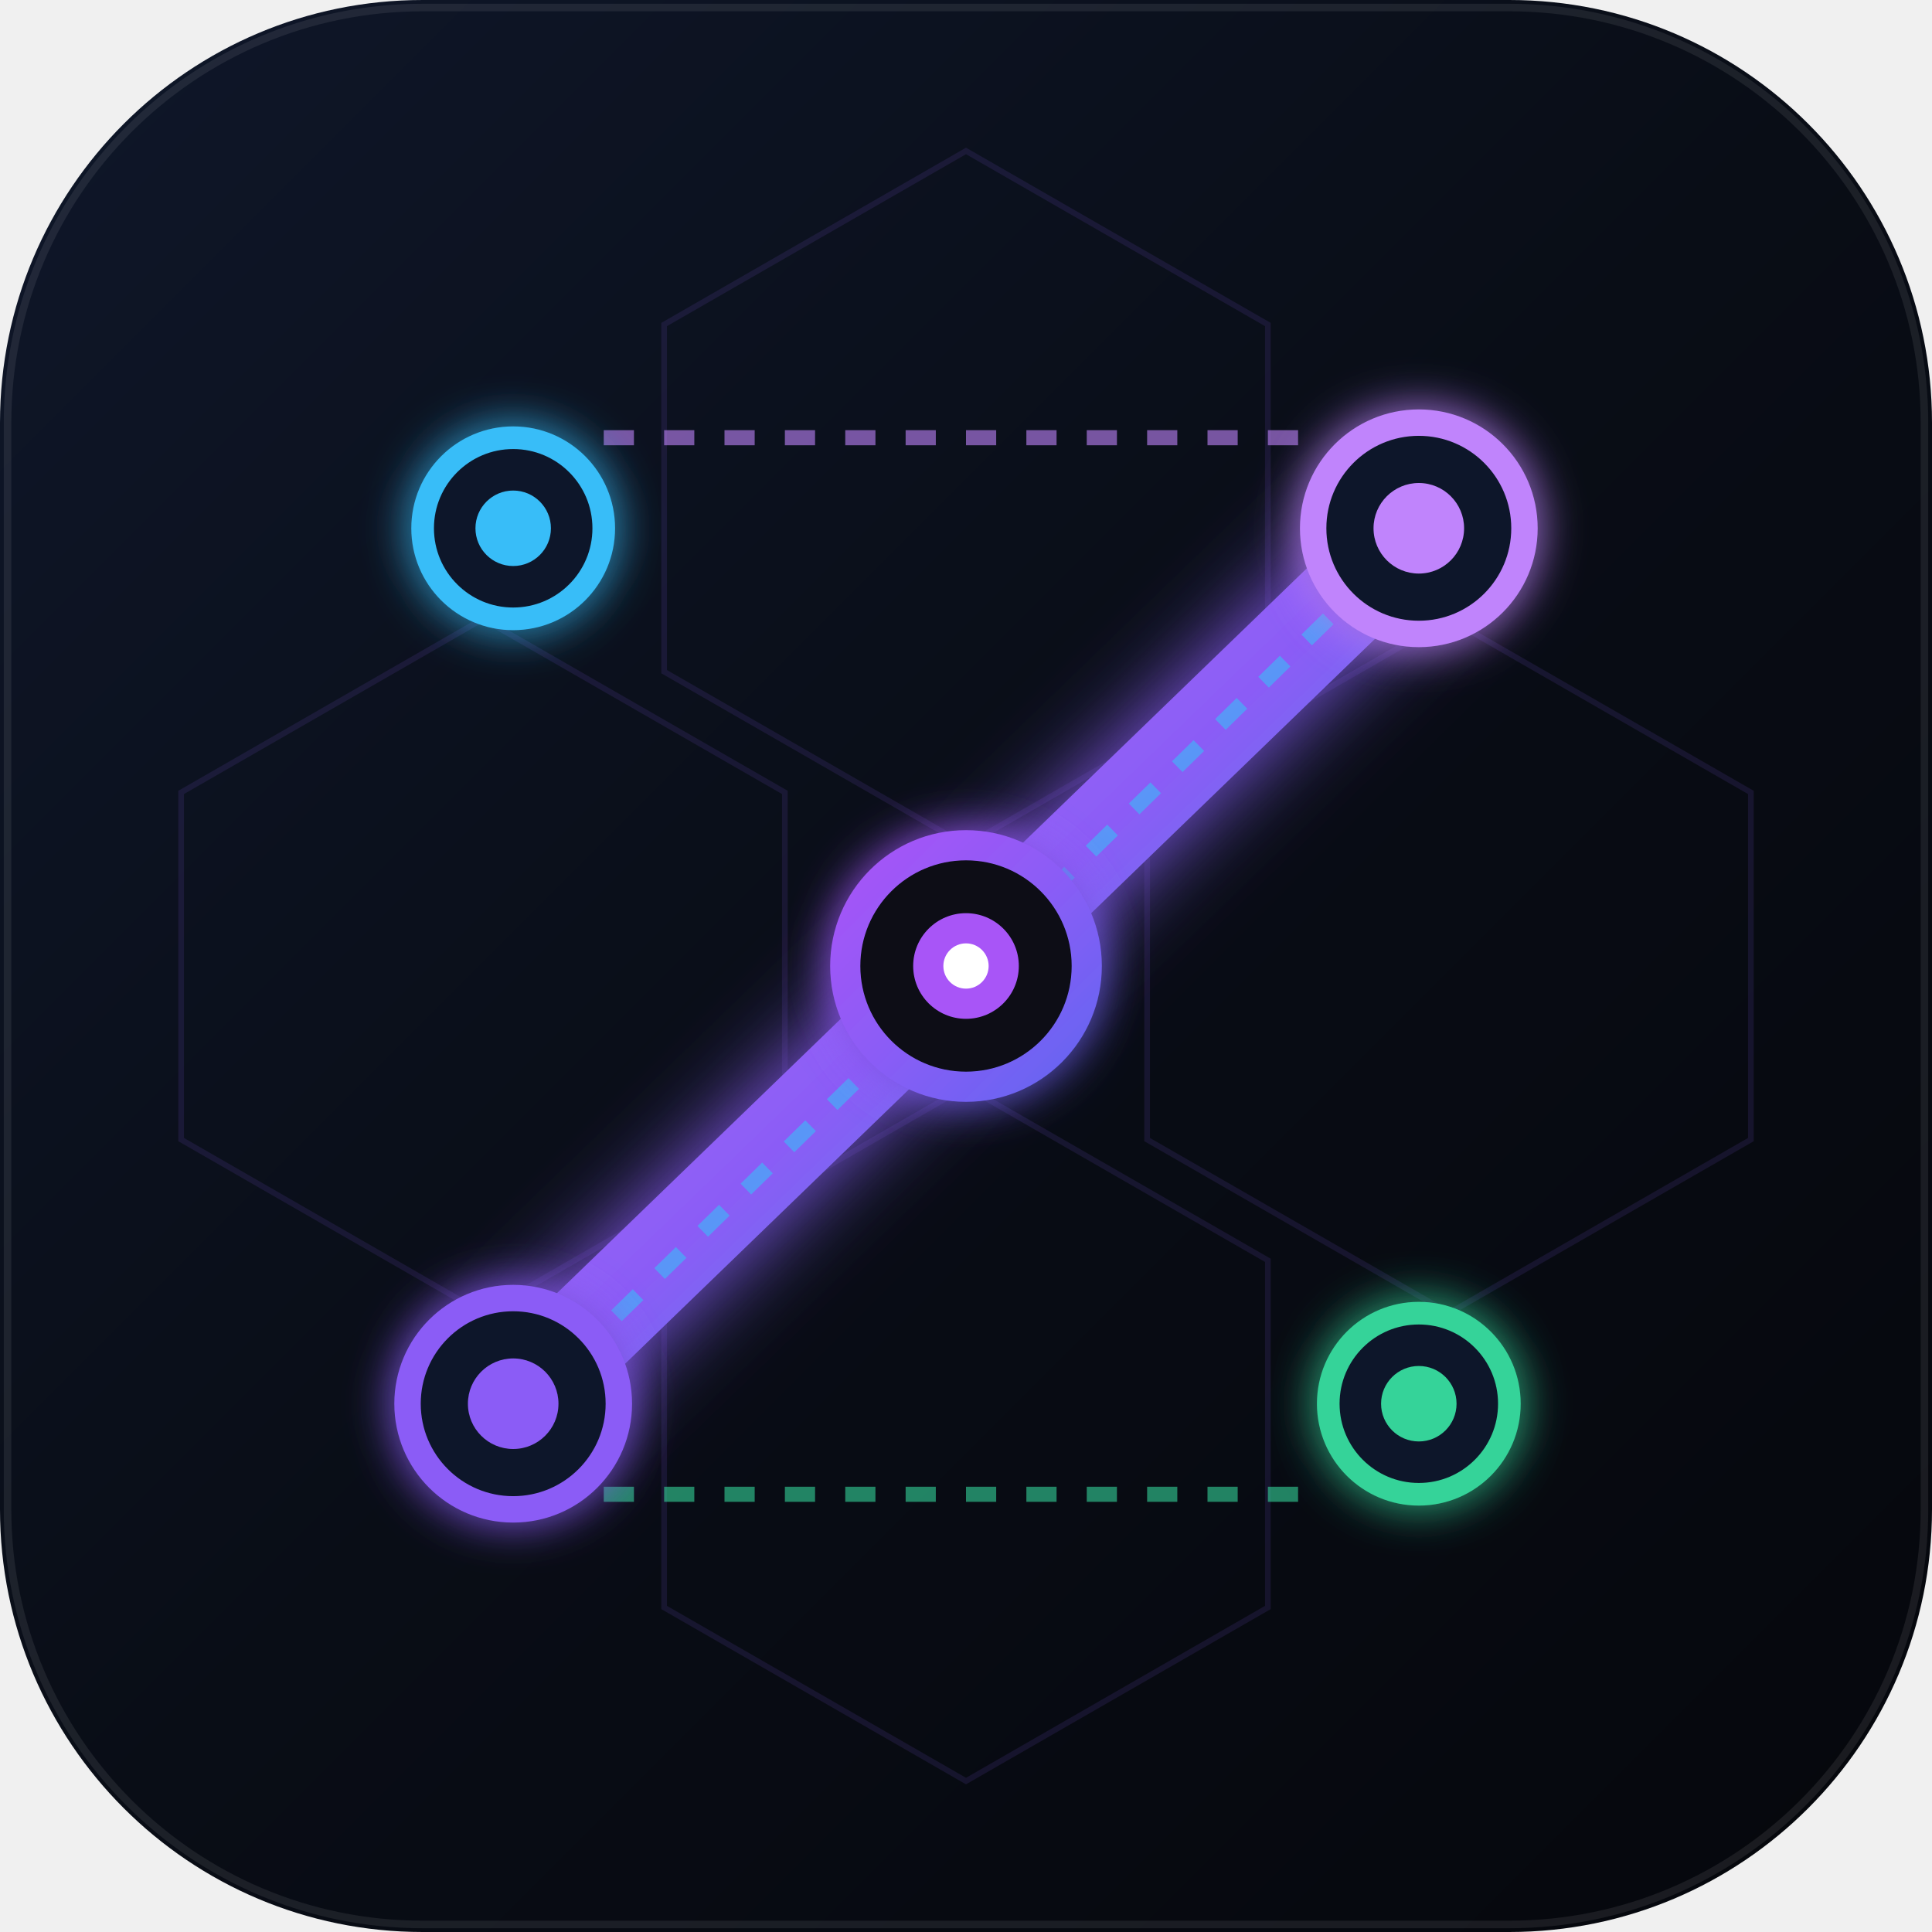
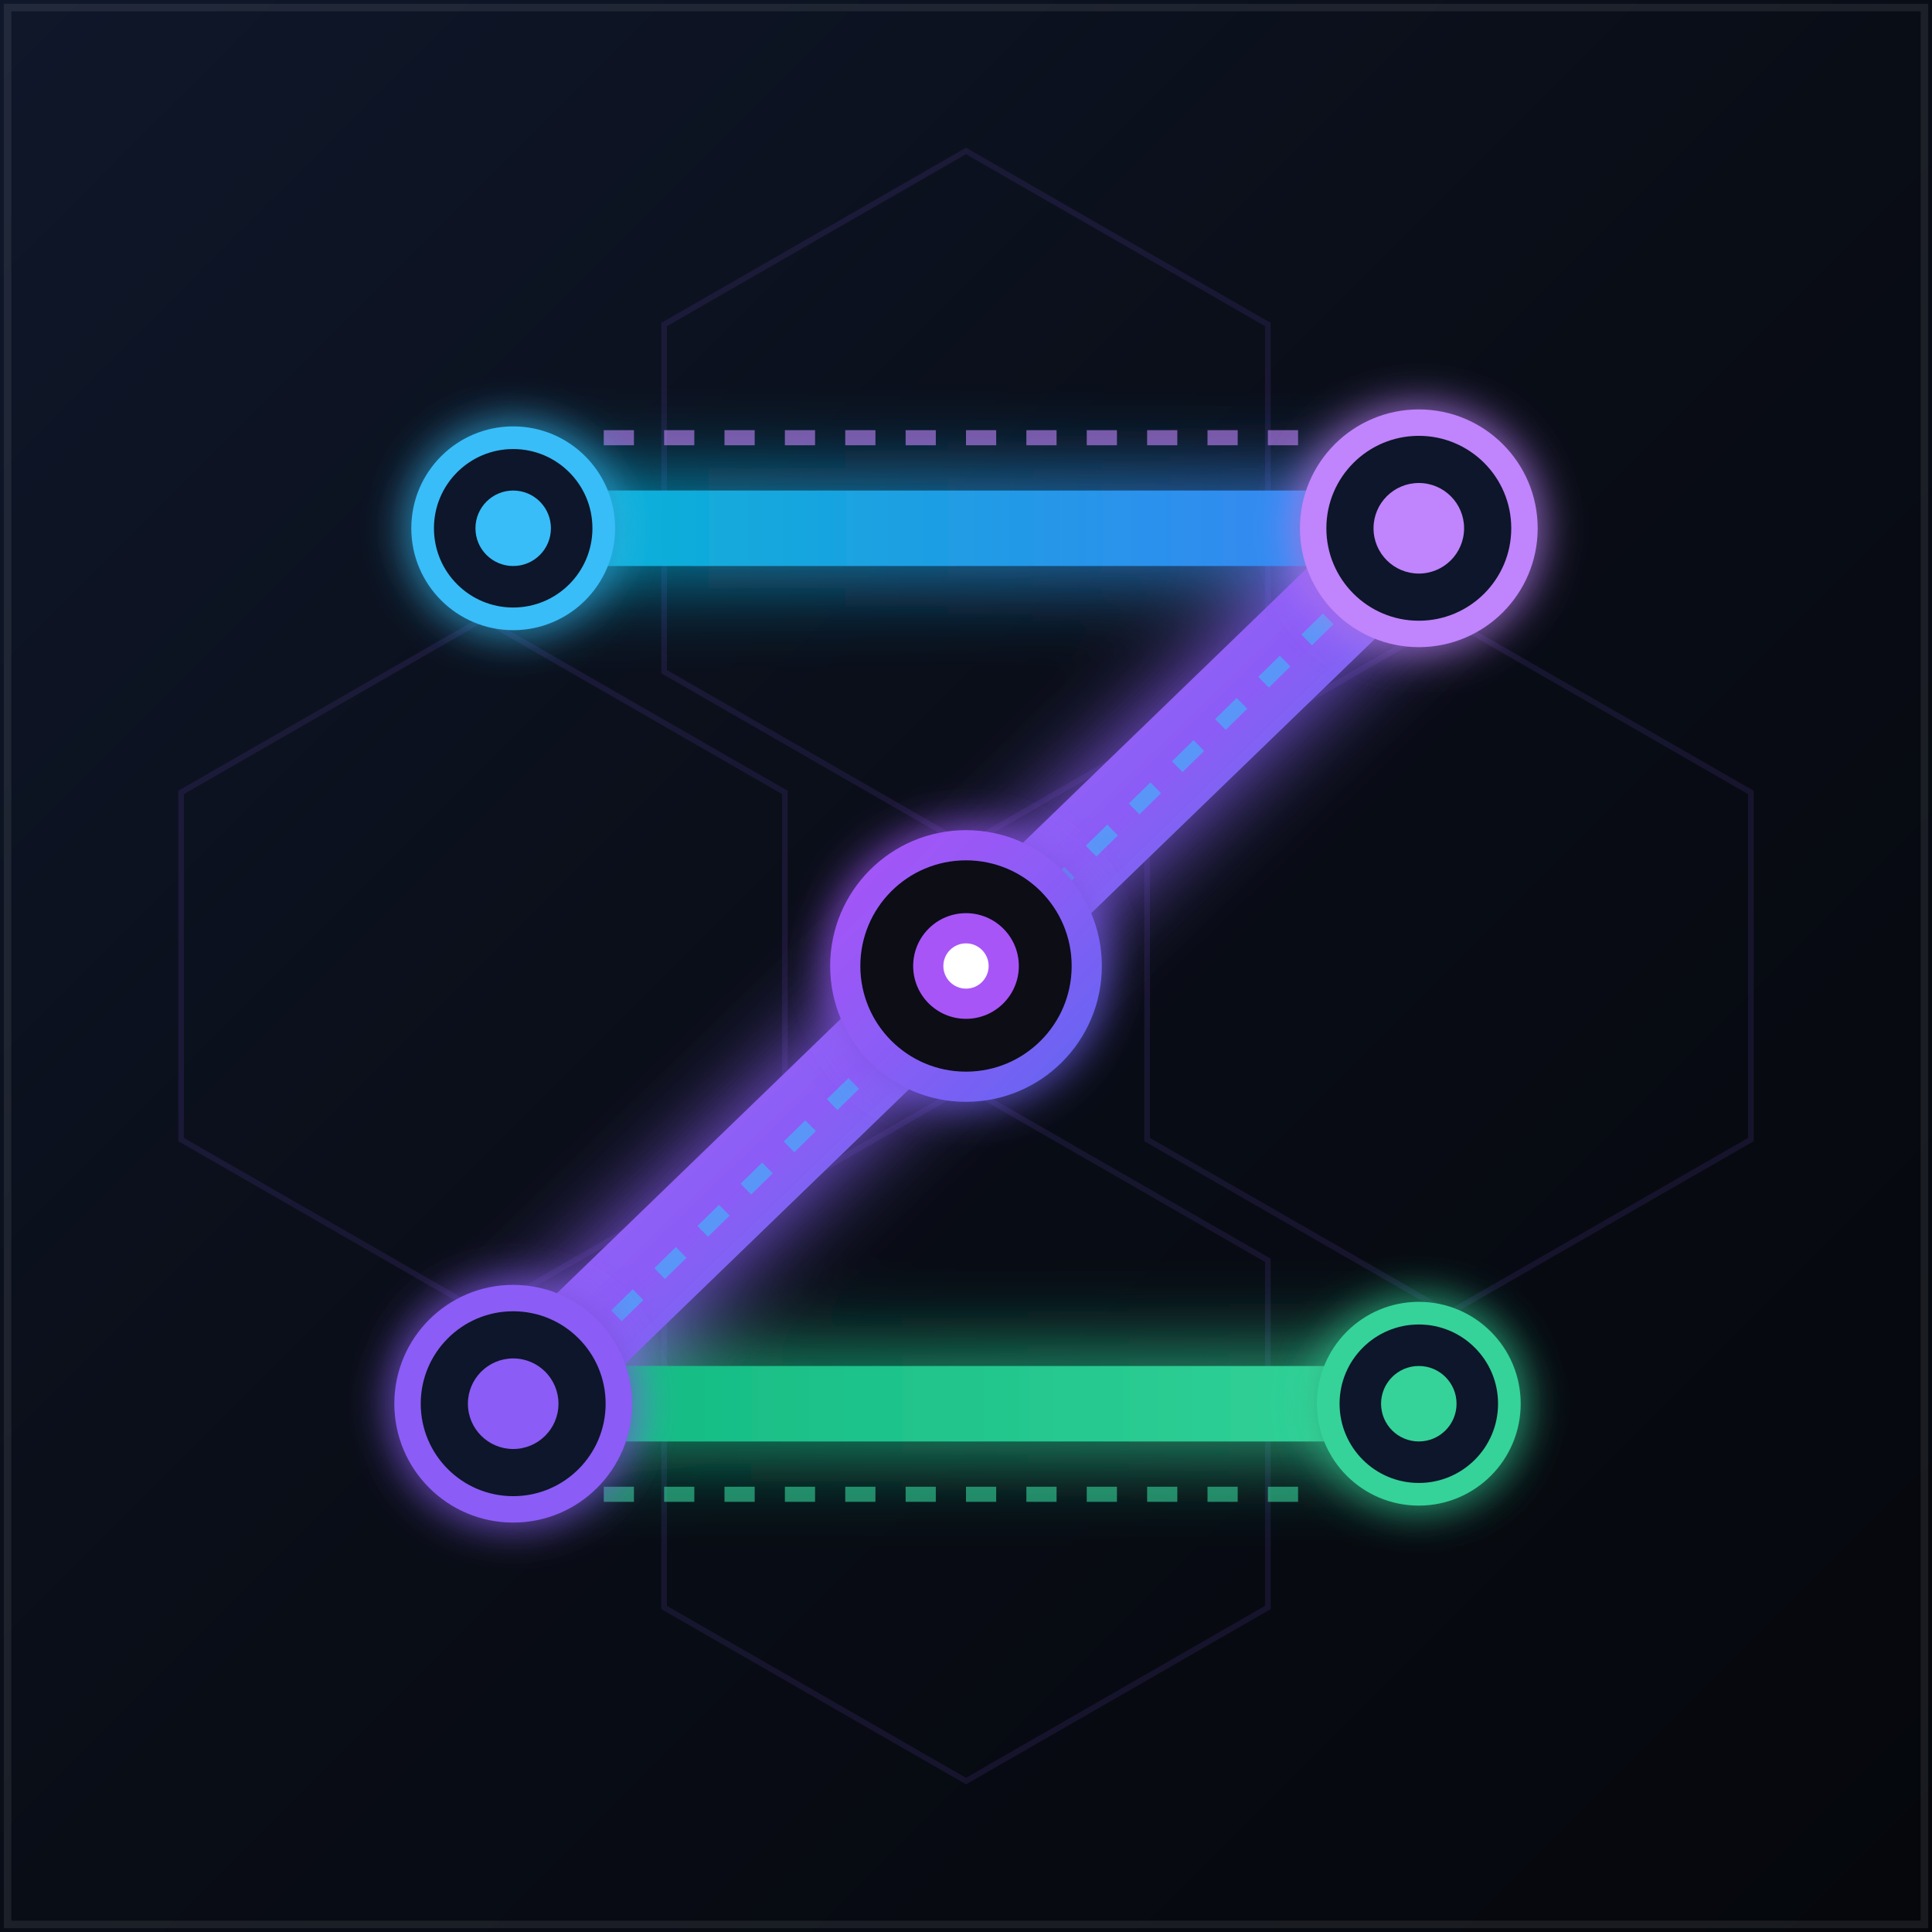
<svg xmlns="http://www.w3.org/2000/svg" viewBox="0 0 512 512" width="100%" height="100%">
  <defs>
    <linearGradient id="bg-grad" x1="0%" y1="0%" x2="100%" y2="100%">
      <stop offset="0%" stop-color="#0f172a" />
      <stop offset="50%" stop-color="#090d16" />
      <stop offset="100%" stop-color="#05070c" />
    </linearGradient>
    <linearGradient id="primary-grad" x1="0%" y1="0%" x2="100%" y2="100%">
      <stop offset="0%" stop-color="#a855f7" />
      <stop offset="50%" stop-color="#8b5cf6" />
      <stop offset="100%" stop-color="#6366f1" />
    </linearGradient>
-     <linearGradient id="accent-cyan" x1="0%" y1="0%" x2="100%" y2="0%">
+     <linearGradient id="accent-cyan" gradientUnits="userSpaceOnUse" x1="136" y1="140" x2="376" y2="140">
      <stop offset="0%" stop-color="#06b6d4" />
      <stop offset="100%" stop-color="#3b82f6" />
    </linearGradient>
-     <linearGradient id="accent-emerald" x1="0%" y1="100%" x2="100%" y2="0%">
+     <linearGradient id="accent-emerald" gradientUnits="userSpaceOnUse" x1="136" y1="372" x2="376" y2="372">
      <stop offset="0%" stop-color="#10b981" />
      <stop offset="100%" stop-color="#34d399" />
    </linearGradient>
    <linearGradient id="z-stroke" x1="0%" y1="0%" x2="100%" y2="100%">
      <stop offset="0%" stop-color="#c084fc" />
      <stop offset="50%" stop-color="#8b5cf6" />
      <stop offset="100%" stop-color="#06b6d4" />
    </linearGradient>
    <filter id="glow" x="-20%" y="-20%" width="140%" height="140%">
      <feGaussianBlur stdDeviation="12" result="blur" />
      <feComposite in="SourceGraphic" in2="blur" operator="over" />
    </filter>
    <filter id="subtle-glow" x="-20%" y="-20%" width="140%" height="140%">
      <feGaussianBlur stdDeviation="6" result="blur" />
      <feComposite in="SourceGraphic" in2="blur" operator="over" />
    </filter>
  </defs>
-   <rect width="512" height="512" rx="112" fill="url(#bg-grad)" />
-   <rect width="508" height="508" x="2" y="2" rx="110" fill="none" stroke="#ffffff" stroke-opacity="0.08" stroke-width="2" />
+   <rect width="512" height="512" fill="url(#bg-grad)" />
+   <rect width="508" height="508" x="2" y="2" fill="none" stroke="#ffffff" stroke-opacity="0.08" stroke-width="2" />
  <g opacity="0.12" stroke="#8b5cf6" stroke-width="1.5" fill="none">
    <polygon points="256,40 336,86 336,178 256,224 176,178 176,86" />
    <polygon points="256,288 336,334 336,426 256,472 176,426 176,334" />
    <polygon points="128,164 208,210 208,302 128,348 48,302 48,210" />
    <polygon points="384,164 464,210 464,302 384,348 304,302 304,210" />
  </g>
  <g filter="url(#glow)">
    <path d="M 136 140 L 376 140" stroke="url(#accent-cyan)" stroke-width="20" stroke-linecap="round" />
    <path d="M 376 140 L 136 372" stroke="url(#z-stroke)" stroke-width="26" stroke-linecap="round" />
    <path d="M 136 372 L 376 372" stroke="url(#accent-emerald)" stroke-width="20" stroke-linecap="round" />
  </g>
  <g opacity="0.6">
    <path d="M 160 116 L 352 116" stroke="#c084fc" stroke-width="4" stroke-dasharray="8 8" />
    <path d="M 352 164 L 160 352" stroke="#38bdf8" stroke-width="4" stroke-dasharray="8 8" />
    <path d="M 160 396 L 352 396" stroke="#34d399" stroke-width="4" stroke-dasharray="8 8" />
  </g>
  <g filter="url(#subtle-glow)">
    <circle cx="136" cy="140" r="24" fill="#0f172a" stroke="#38bdf8" stroke-width="6" />
    <circle cx="136" cy="140" r="10" fill="#38bdf8" />
    <circle cx="376" cy="140" r="28" fill="#0f172a" stroke="#c084fc" stroke-width="7" />
    <circle cx="376" cy="140" r="12" fill="#c084fc" />
    <circle cx="256" cy="256" r="32" fill="#090d16" stroke="url(#primary-grad)" stroke-width="8" />
    <circle cx="256" cy="256" r="14" fill="#a855f7" />
    <circle cx="136" cy="372" r="28" fill="#0f172a" stroke="#8b5cf6" stroke-width="7" />
    <circle cx="136" cy="372" r="12" fill="#8b5cf6" />
    <circle cx="376" cy="372" r="24" fill="#0f172a" stroke="#34d399" stroke-width="6" />
    <circle cx="376" cy="372" r="10" fill="#34d399" />
  </g>
  <circle cx="256" cy="256" r="6" fill="#ffffff" />
</svg>
